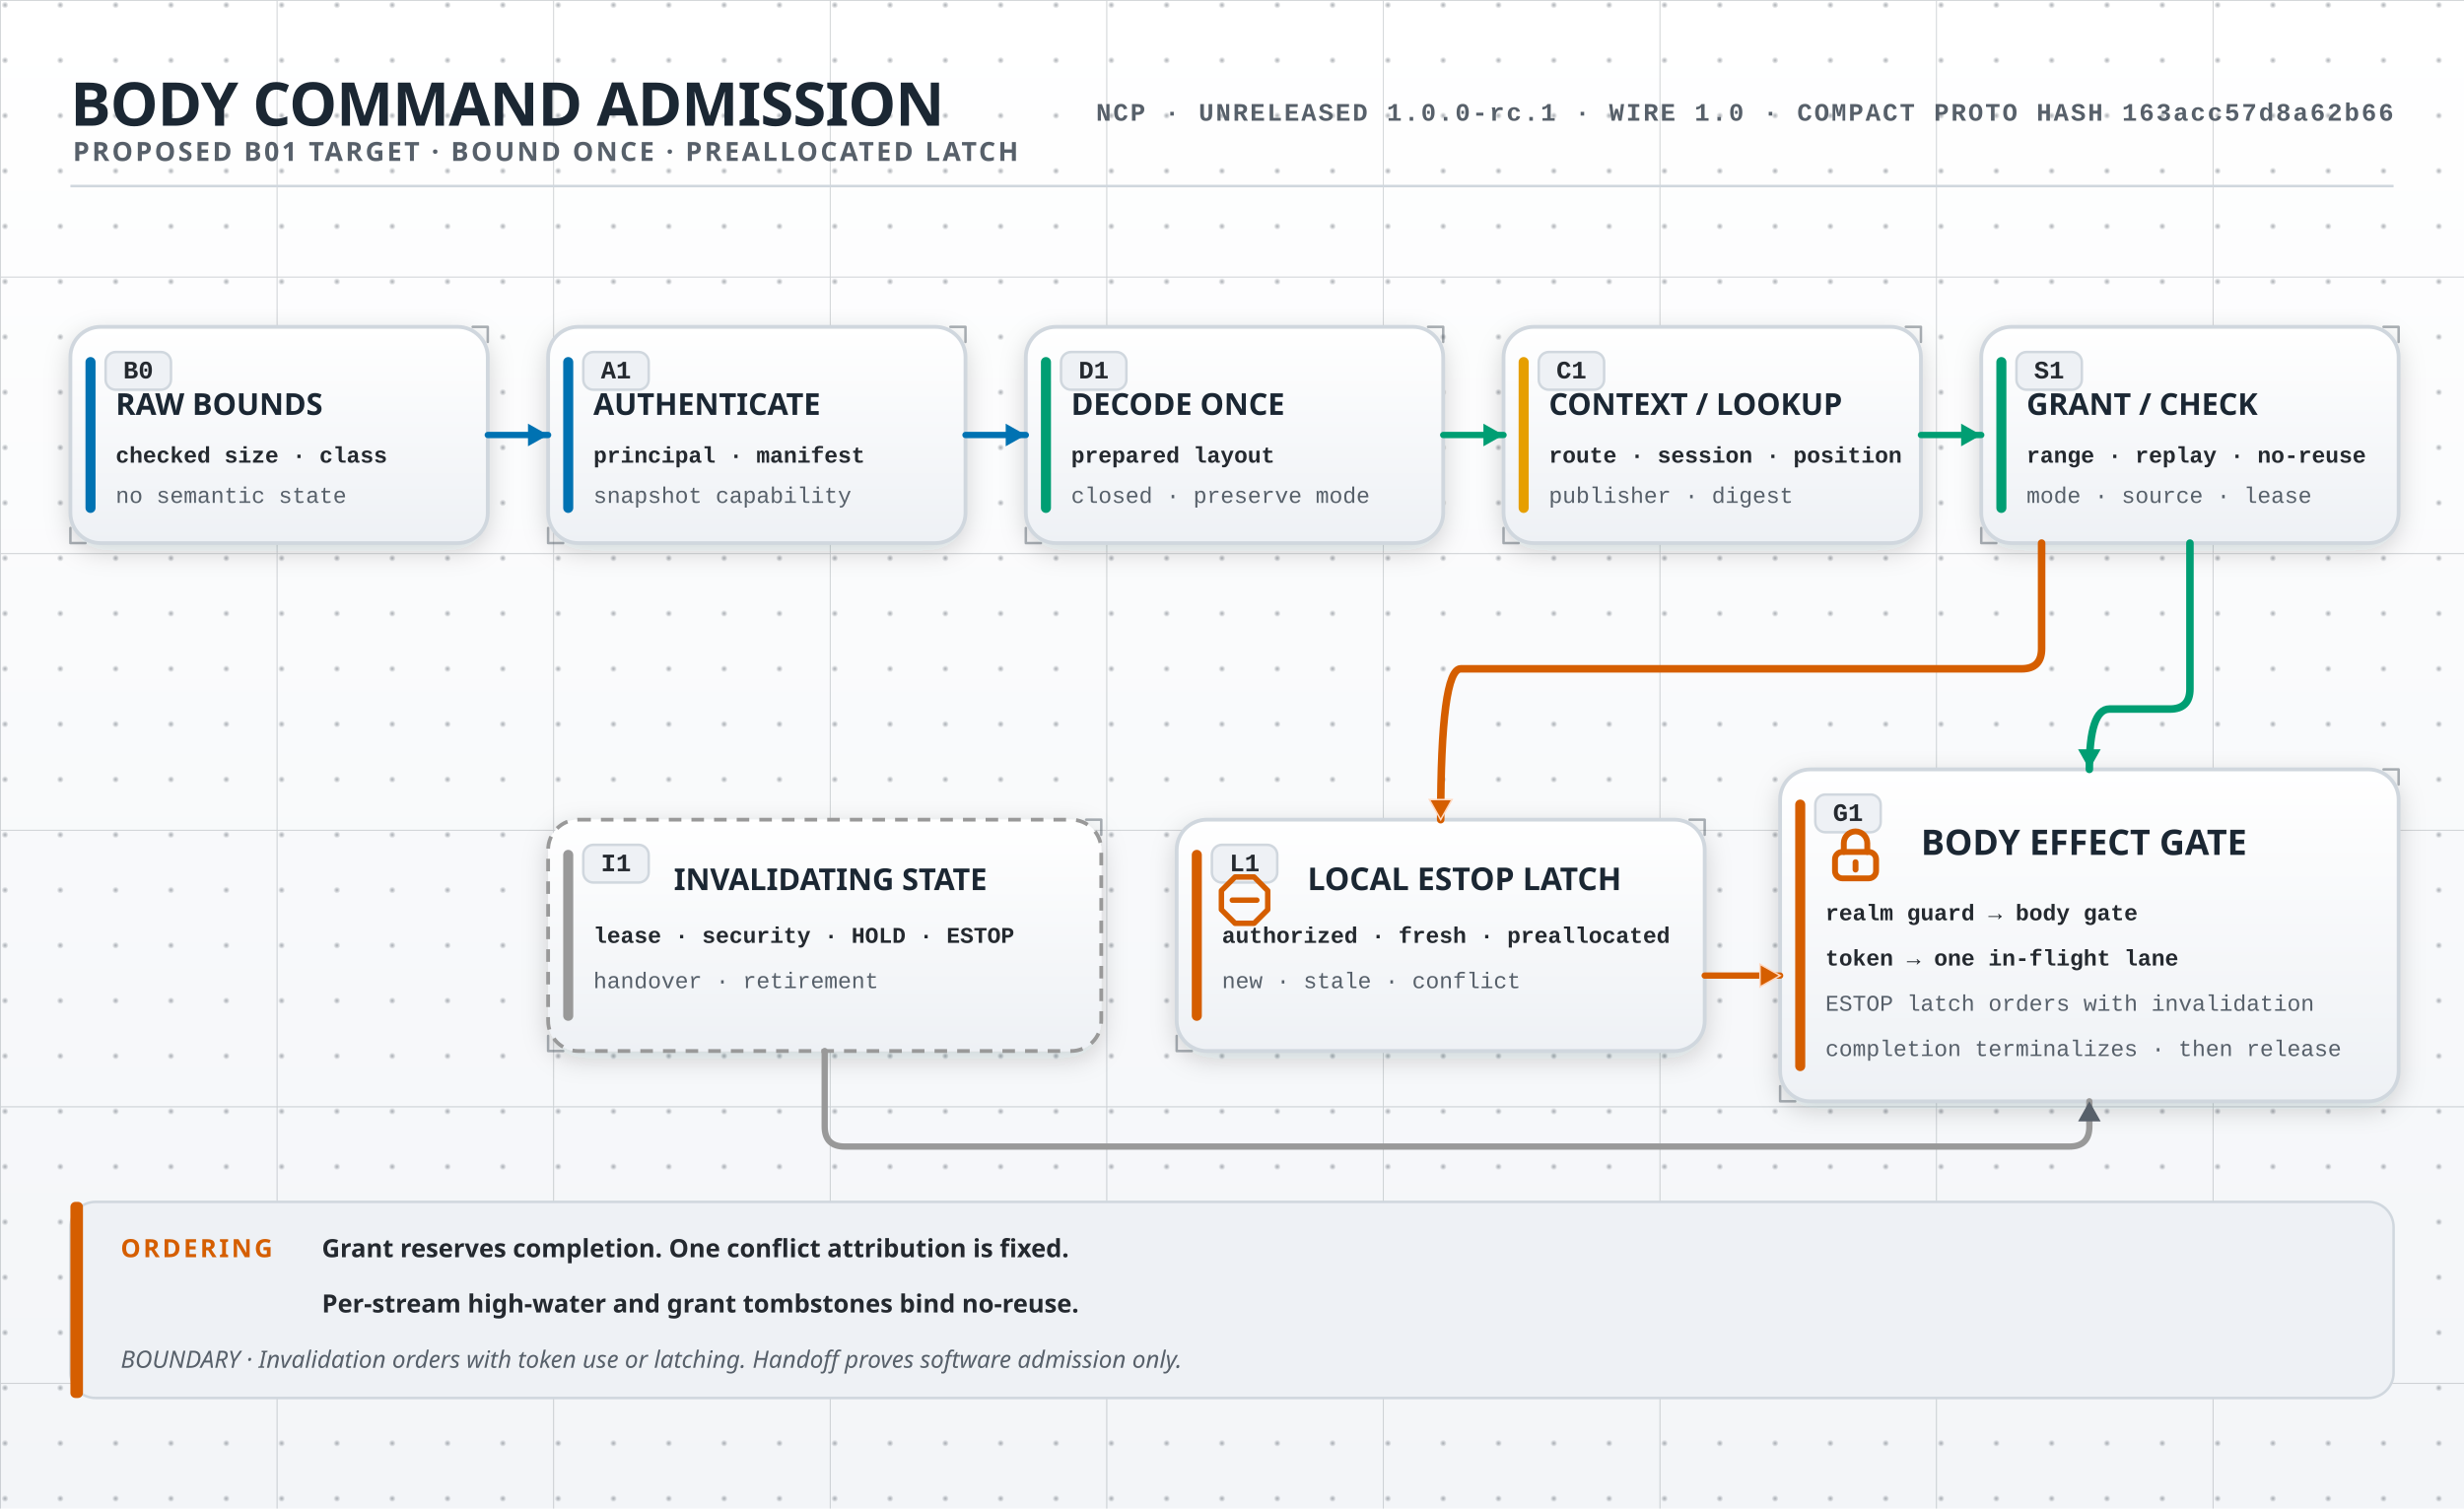
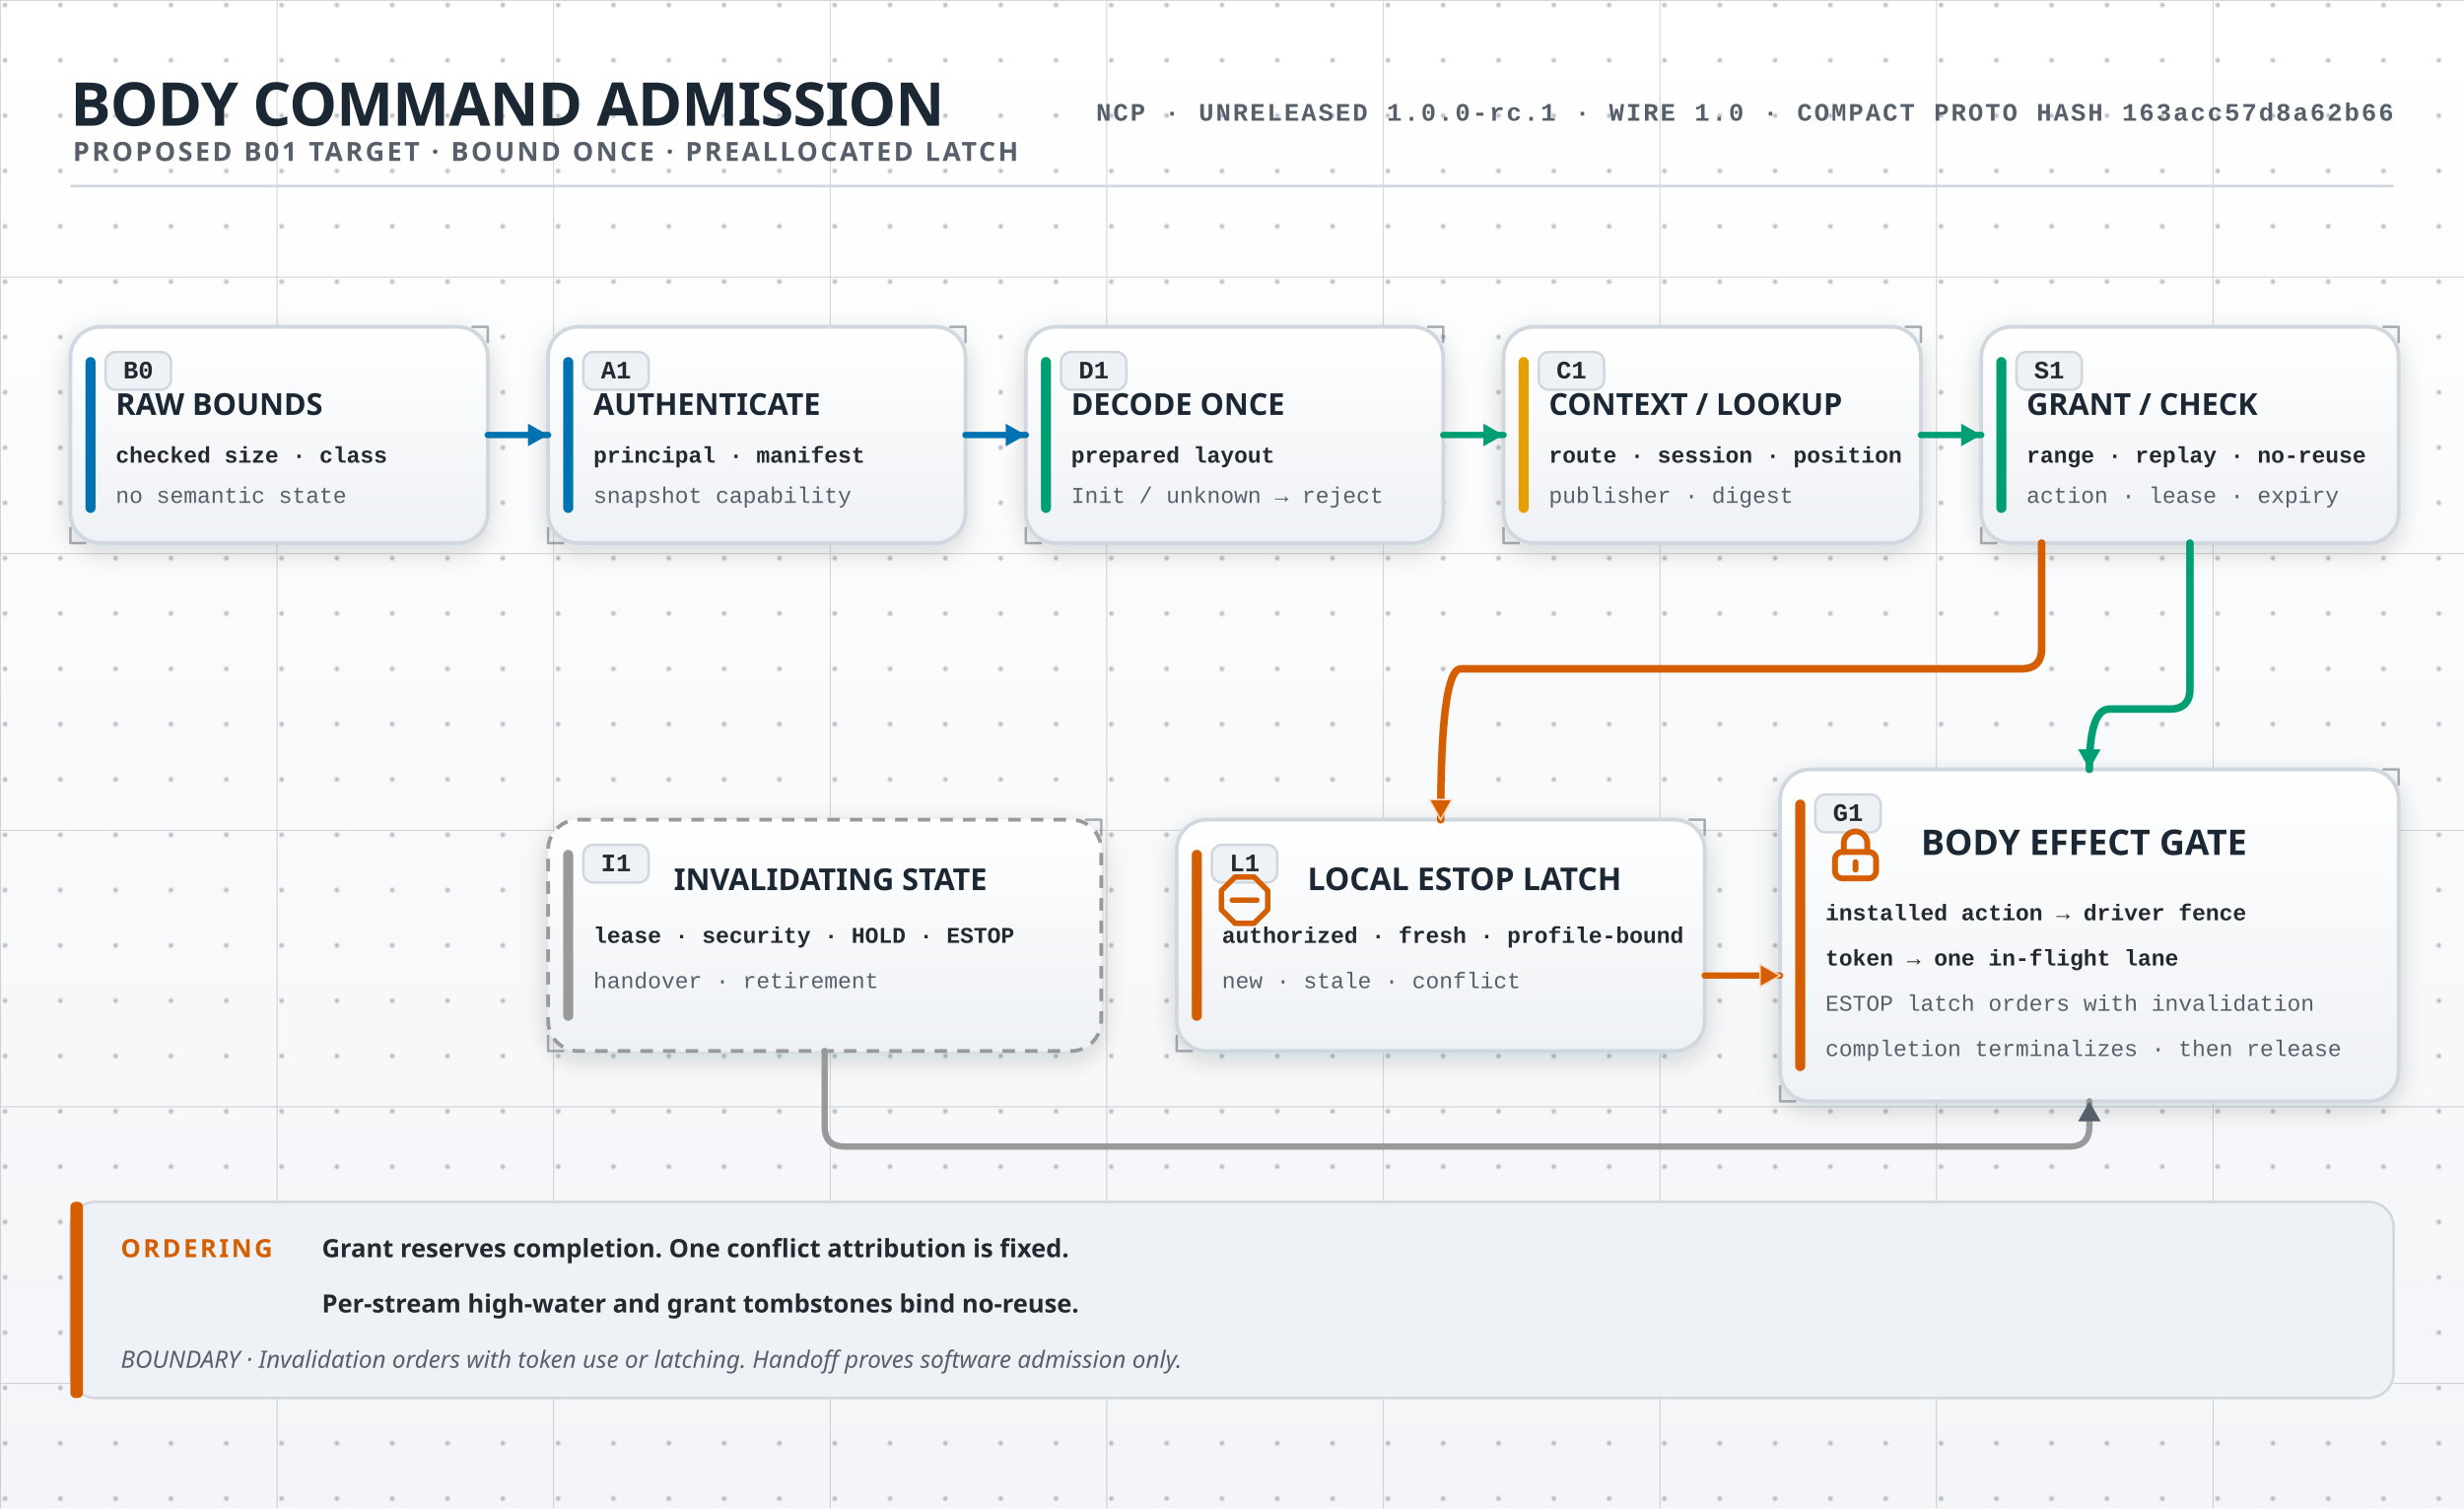
<svg xmlns="http://www.w3.org/2000/svg" width="980" height="600" viewBox="0 0 980 600" font-family="-apple-system, BlinkMacSystemFont, 'Segoe UI', 'Noto Sans', Helvetica, Arial, sans-serif" role="img" aria-labelledby="ncp-admission-title ncp-admission-desc">
  <defs>
    <linearGradient id="pageBg" x1="0" y1="0" x2="0" y2="1">
      <stop offset="0" stop-color="#ffffff" />
      <stop offset="1" stop-color="#f3f5f8" />
    </linearGradient>
    <linearGradient id="surface" x1="0" y1="0" x2="0" y2="1">
      <stop offset="0" stop-color="#ffffff" />
      <stop offset="1" stop-color="#eef1f5" />
    </linearGradient>
    <linearGradient id="busAction" x1="0" y1="0" x2="1" y2="0">
      <stop offset="0" stop-color="#D55E00" stop-opacity="1" />
      <stop offset="0.5" stop-color="#D55E00" stop-opacity="1" />
      <stop offset="1" stop-color="#b94f00" stop-opacity="1" />
    </linearGradient>
    <linearGradient id="contractHero" x1="0" y1="0" x2="1" y2="1">
      <stop offset="0" stop-color="#6D28D9" />
      <stop offset="1" stop-color="#5b21b6" />
    </linearGradient>
    <radialGradient id="gridDot" cx="0.5" cy="0.5" r="0.5">
      <stop offset="0" stop-color="#57606a" stop-opacity="0.5" />
      <stop offset="1" stop-color="#57606a" stop-opacity="0" />
    </radialGradient>
    <pattern id="grid" width="22" height="22" patternUnits="userSpaceOnUse">
      <circle cx="2" cy="2" r="1.4" fill="url(#gridDot)" />
    </pattern>
    <pattern id="gridMajor" width="110" height="110" patternUnits="userSpaceOnUse">
      <path d="M110 0H0V110" fill="none" stroke="#57606a" stroke-width="0.75" stroke-opacity="0.26" />
    </pattern>
    <filter id="soft" x="-40%" y="-40%" width="180%" height="180%" color-interpolation-filters="sRGB">
      <feDropShadow dx="0" dy="3" stdDeviation="5" flood-color="#1b2733" flood-opacity="0.18" />
    </filter>
    <filter id="halo" x="-60%" y="-60%" width="220%" height="220%" color-interpolation-filters="sRGB">
      <feGaussianBlur stdDeviation="3" />
    </filter>
    <filter id="glow" x="-90%" y="-90%" width="280%" height="280%" color-interpolation-filters="sRGB">
      <feGaussianBlur in="SourceAlpha" stdDeviation="3.4" result="b" />
      <feFlood flood-color="#D55E00" flood-opacity="0.4" />
      <feComposite in2="b" operator="in" result="g" />
      <feMerge>
        <feMergeNode in="g" />
        <feMergeNode in="SourceGraphic" />
      </feMerge>
    </filter>
    <marker id="arrowAction" markerUnits="userSpaceOnUse" markerWidth="12" markerHeight="12" refX="9" refY="5.5" orient="auto">
      <path d="M1,1 L9,5.5 L1,10 Z" fill="#D55E00" />
    </marker>
    <marker id="arrowControl" markerUnits="userSpaceOnUse" markerWidth="12" markerHeight="12" refX="9" refY="5.5" orient="auto">
      <path d="M1,1 L9,5.5 L1,10 Z" fill="#0072B2" />
    </marker>
    <marker id="replyControl" markerUnits="userSpaceOnUse" markerWidth="12" markerHeight="12" refX="9" refY="5.5" orient="auto">
      <path d="M2,1.5 L9,5.5 L2,9.5" fill="none" stroke="#0072B2" stroke-width="1.7" stroke-linecap="round" stroke-linejoin="round" />
    </marker>
    <marker id="arrowPercep" markerUnits="userSpaceOnUse" markerWidth="12" markerHeight="12" refX="9" refY="5.5" orient="auto">
      <path d="M1,1 L9,5.5 L1,10 Z" fill="#56B4E9" />
    </marker>
    <marker id="tapObserve" markerUnits="userSpaceOnUse" markerWidth="10" markerHeight="10" refX="5" refY="5" orient="auto">
      <circle cx="5" cy="5" r="3.2" fill="none" stroke="#999999" stroke-width="1.5" />
    </marker>
    <marker id="arrowContract" markerUnits="userSpaceOnUse" markerWidth="12" markerHeight="12" refX="9" refY="5.5" orient="auto">
      <path d="M1,1 L9,5.5 L1,10 Z" fill="#6D28D9" />
    </marker>
    <marker id="submoduleArrow" markerUnits="userSpaceOnUse" markerWidth="12" markerHeight="12" refX="9" refY="5.5" orient="auto">
      <path d="M2,1.5 L9,5.5 L2,9.5" fill="none" stroke="#999999" stroke-width="1.7" stroke-linecap="round" stroke-linejoin="round" />
    </marker>
    <marker id="arrowActive" markerUnits="userSpaceOnUse" markerWidth="12" markerHeight="12" refX="9" refY="5.5" orient="auto">
      <path d="M1,1 L9,5.5 L1,10 Z" fill="#009E73" />
    </marker>
    <marker id="arrowEstop" markerUnits="userSpaceOnUse" markerWidth="12" markerHeight="12" refX="9" refY="5.5" orient="auto">
      <path d="M1,1 L9,5.5 L1,10 Z" fill="#D55E00" stroke="#ffd9c2" stroke-width="0.6" />
    </marker>
    <marker id="arrowHold" markerUnits="userSpaceOnUse" markerWidth="12" markerHeight="12" refX="9" refY="5.5" orient="auto">
      <path d="M1,1 L9,5.5 L1,10 Z" fill="#E69F00" />
    </marker>
    <marker id="arrowMut" markerUnits="userSpaceOnUse" markerWidth="12" markerHeight="12" refX="9" refY="5.5" orient="auto">
      <path d="M1,1 L9,5.5 L1,10 Z" fill="#57606a" />
    </marker>
    <marker id="arrowConfig" markerUnits="userSpaceOnUse" markerWidth="12" markerHeight="12" refX="9" refY="5.5" orient="auto">
      <path d="M1,1 L9,5.5 L1,10 Z" fill="#CC79A7" />
    </marker>
    <filter id="glowContract" x="-90%" y="-90%" width="280%" height="280%" color-interpolation-filters="sRGB">
      <feGaussianBlur in="SourceAlpha" stdDeviation="3.4" result="b" />
      <feFlood flood-color="#6D28D9" flood-opacity="0.4" />
      <feComposite in2="b" operator="in" result="g" />
      <feMerge>
        <feMergeNode in="g" />
        <feMergeNode in="SourceGraphic" />
      </feMerge>
    </filter>
    <filter id="glowActive" x="-90%" y="-90%" width="280%" height="280%" color-interpolation-filters="sRGB">
      <feGaussianBlur in="SourceAlpha" stdDeviation="3.4" result="b" />
      <feFlood flood-color="#009E73" flood-opacity="0.4" />
      <feComposite in2="b" operator="in" result="g" />
      <feMerge>
        <feMergeNode in="g" />
        <feMergeNode in="SourceGraphic" />
      </feMerge>
    </filter>
  </defs>
  <rect x="0" y="0" width="980" height="600" rx="0" fill="url(#pageBg)" />
  <rect x="0" y="0" width="980" height="600" rx="0" fill="url(#gridMajor)" />
  <rect x="0" y="0" width="980" height="600" rx="0" fill="url(#grid)" />
  <text x="28" y="50" font-family="-apple-system, BlinkMacSystemFont, 'Segoe UI', 'Noto Sans', Helvetica, Arial, sans-serif" font-size="24" font-weight="800" font-style="normal" fill="#1b2733" text-anchor="start" letter-spacing="-0.3" text-rendering="geometricPrecision">BODY COMMAND ADMISSION</text>
  <text x="29" y="64" font-family="-apple-system, BlinkMacSystemFont, 'Segoe UI', 'Noto Sans', Helvetica, Arial, sans-serif" font-size="10.5" font-weight="600" font-style="normal" fill="#57606a" text-anchor="start" letter-spacing="1.0" text-rendering="geometricPrecision">PROPOSED B01 TARGET · BOUND ONCE · PREALLOCATED LATCH</text>
  <line x1="28" y1="74" x2="952" y2="74" stroke="#d0d7de" stroke-width="1" stroke-linecap="butt" />
  <text x="952" y="48" font-family="ui-monospace, SFMono-Regular, 'SF Mono', Menlo, Consolas, 'Liberation Mono', monospace" font-size="10" font-weight="600" font-style="normal" fill="#57606a" text-anchor="end" letter-spacing="0.8" text-rendering="geometricPrecision">NCP · UNRELEASED 1.0.0-rc.1 · WIRE 1.0 · COMPACT PROTO HASH 163acc57d8a62b66</text>
  <rect x="28" y="130" width="166" height="86" rx="12" fill="url(#surface)" filter="url(#soft)" />
  <rect x="28" y="130" width="166" height="86" rx="12" fill="none" stroke="#d0d7de" stroke-width="1.5" />
  <rect x="34" y="142" width="4" height="62" rx="2" fill="#0072B2" />
  <path d="M188,130 L194,130 L194,136" fill="none" stroke="#57606a" stroke-width="1" stroke-linecap="round" stroke-linejoin="round" stroke-opacity="0.5" />
  <path d="M28,210 L28,216 L34,216" fill="none" stroke="#57606a" stroke-width="1" stroke-linecap="round" stroke-linejoin="round" stroke-opacity="0.5" />
  <rect x="42" y="140" width="26" height="15" rx="4" fill="#eef1f5" stroke="#d0d7de" stroke-width="1" />
  <text x="55" y="150.5" font-family="ui-monospace, SFMono-Regular, 'SF Mono', Menlo, Consolas, 'Liberation Mono', monospace" font-size="10" font-weight="700" font-style="normal" fill="#24292f" text-anchor="middle" text-rendering="geometricPrecision">B0</text>
  <text x="46" y="165" font-family="-apple-system, BlinkMacSystemFont, 'Segoe UI', 'Noto Sans', Helvetica, Arial, sans-serif" font-size="12" font-weight="700" font-style="normal" fill="#1b2733" text-anchor="start" text-rendering="geometricPrecision">RAW BOUNDS</text>
  <text x="46" y="184" font-family="ui-monospace, SFMono-Regular, 'SF Mono', Menlo, Consolas, 'Liberation Mono', monospace" font-size="9" font-weight="600" font-style="normal" fill="#24292f" text-anchor="start" text-rendering="geometricPrecision">checked size · class</text>
  <text x="46" y="200" font-family="ui-monospace, SFMono-Regular, 'SF Mono', Menlo, Consolas, 'Liberation Mono', monospace" font-size="9" font-weight="500" font-style="normal" fill="#57606a" text-anchor="start" text-rendering="geometricPrecision">no semantic state</text>
  <rect x="218" y="130" width="166" height="86" rx="12" fill="url(#surface)" filter="url(#soft)" />
  <rect x="218" y="130" width="166" height="86" rx="12" fill="none" stroke="#d0d7de" stroke-width="1.5" />
  <rect x="224" y="142" width="4" height="62" rx="2" fill="#0072B2" />
  <path d="M378,130 L384,130 L384,136" fill="none" stroke="#57606a" stroke-width="1" stroke-linecap="round" stroke-linejoin="round" stroke-opacity="0.5" />
  <path d="M218,210 L218,216 L224,216" fill="none" stroke="#57606a" stroke-width="1" stroke-linecap="round" stroke-linejoin="round" stroke-opacity="0.5" />
  <rect x="232" y="140" width="26" height="15" rx="4" fill="#eef1f5" stroke="#d0d7de" stroke-width="1" />
  <text x="245" y="150.5" font-family="ui-monospace, SFMono-Regular, 'SF Mono', Menlo, Consolas, 'Liberation Mono', monospace" font-size="10" font-weight="700" font-style="normal" fill="#24292f" text-anchor="middle" text-rendering="geometricPrecision">A1</text>
  <text x="236" y="165" font-family="-apple-system, BlinkMacSystemFont, 'Segoe UI', 'Noto Sans', Helvetica, Arial, sans-serif" font-size="12" font-weight="700" font-style="normal" fill="#1b2733" text-anchor="start" text-rendering="geometricPrecision">AUTHENTICATE</text>
  <text x="236" y="184" font-family="ui-monospace, SFMono-Regular, 'SF Mono', Menlo, Consolas, 'Liberation Mono', monospace" font-size="9" font-weight="600" font-style="normal" fill="#24292f" text-anchor="start" text-rendering="geometricPrecision">principal · manifest</text>
  <text x="236" y="200" font-family="ui-monospace, SFMono-Regular, 'SF Mono', Menlo, Consolas, 'Liberation Mono', monospace" font-size="9" font-weight="500" font-style="normal" fill="#57606a" text-anchor="start" text-rendering="geometricPrecision">snapshot capability</text>
  <rect x="408" y="130" width="166" height="86" rx="12" fill="url(#surface)" filter="url(#soft)" />
  <rect x="408" y="130" width="166" height="86" rx="12" fill="none" stroke="#d0d7de" stroke-width="1.5" />
  <rect x="414" y="142" width="4" height="62" rx="2" fill="#009E73" />
  <path d="M568,130 L574,130 L574,136" fill="none" stroke="#57606a" stroke-width="1" stroke-linecap="round" stroke-linejoin="round" stroke-opacity="0.5" />
  <path d="M408,210 L408,216 L414,216" fill="none" stroke="#57606a" stroke-width="1" stroke-linecap="round" stroke-linejoin="round" stroke-opacity="0.5" />
  <rect x="422" y="140" width="26" height="15" rx="4" fill="#eef1f5" stroke="#d0d7de" stroke-width="1" />
  <text x="435" y="150.5" font-family="ui-monospace, SFMono-Regular, 'SF Mono', Menlo, Consolas, 'Liberation Mono', monospace" font-size="10" font-weight="700" font-style="normal" fill="#24292f" text-anchor="middle" text-rendering="geometricPrecision">D1</text>
  <text x="426" y="165" font-family="-apple-system, BlinkMacSystemFont, 'Segoe UI', 'Noto Sans', Helvetica, Arial, sans-serif" font-size="12" font-weight="700" font-style="normal" fill="#1b2733" text-anchor="start" text-rendering="geometricPrecision">DECODE ONCE</text>
  <text x="426" y="184" font-family="ui-monospace, SFMono-Regular, 'SF Mono', Menlo, Consolas, 'Liberation Mono', monospace" font-size="9" font-weight="600" font-style="normal" fill="#24292f" text-anchor="start" text-rendering="geometricPrecision">prepared layout</text>
-   <text x="426" y="200" font-family="ui-monospace, SFMono-Regular, 'SF Mono', Menlo, Consolas, 'Liberation Mono', monospace" font-size="9" font-weight="500" font-style="normal" fill="#57606a" text-anchor="start" text-rendering="geometricPrecision">closed · preserve mode</text>
+   <text x="426" y="200" font-family="ui-monospace, SFMono-Regular, 'SF Mono', Menlo, Consolas, 'Liberation Mono', monospace" font-size="9" font-weight="500" font-style="normal" fill="#57606a" text-anchor="start" text-rendering="geometricPrecision">Init / unknown → reject</text>
  <rect x="598" y="130" width="166" height="86" rx="12" fill="url(#surface)" filter="url(#soft)" />
  <rect x="598" y="130" width="166" height="86" rx="12" fill="none" stroke="#d0d7de" stroke-width="1.5" />
  <rect x="604" y="142" width="4" height="62" rx="2" fill="#E69F00" />
  <path d="M758,130 L764,130 L764,136" fill="none" stroke="#57606a" stroke-width="1" stroke-linecap="round" stroke-linejoin="round" stroke-opacity="0.5" />
  <path d="M598,210 L598,216 L604,216" fill="none" stroke="#57606a" stroke-width="1" stroke-linecap="round" stroke-linejoin="round" stroke-opacity="0.5" />
  <rect x="612" y="140" width="26" height="15" rx="4" fill="#eef1f5" stroke="#d0d7de" stroke-width="1" />
  <text x="625" y="150.5" font-family="ui-monospace, SFMono-Regular, 'SF Mono', Menlo, Consolas, 'Liberation Mono', monospace" font-size="10" font-weight="700" font-style="normal" fill="#24292f" text-anchor="middle" text-rendering="geometricPrecision">C1</text>
  <text x="616" y="165" font-family="-apple-system, BlinkMacSystemFont, 'Segoe UI', 'Noto Sans', Helvetica, Arial, sans-serif" font-size="12" font-weight="700" font-style="normal" fill="#1b2733" text-anchor="start" text-rendering="geometricPrecision">CONTEXT / LOOKUP</text>
  <text x="616" y="184" font-family="ui-monospace, SFMono-Regular, 'SF Mono', Menlo, Consolas, 'Liberation Mono', monospace" font-size="9" font-weight="600" font-style="normal" fill="#24292f" text-anchor="start" text-rendering="geometricPrecision">route · session · position</text>
  <text x="616" y="200" font-family="ui-monospace, SFMono-Regular, 'SF Mono', Menlo, Consolas, 'Liberation Mono', monospace" font-size="9" font-weight="500" font-style="normal" fill="#57606a" text-anchor="start" text-rendering="geometricPrecision">publisher · digest</text>
  <rect x="788" y="130" width="166" height="86" rx="12" fill="url(#surface)" filter="url(#soft)" />
  <rect x="788" y="130" width="166" height="86" rx="12" fill="none" stroke="#d0d7de" stroke-width="1.5" />
  <rect x="794" y="142" width="4" height="62" rx="2" fill="#009E73" />
  <path d="M948,130 L954,130 L954,136" fill="none" stroke="#57606a" stroke-width="1" stroke-linecap="round" stroke-linejoin="round" stroke-opacity="0.5" />
  <path d="M788,210 L788,216 L794,216" fill="none" stroke="#57606a" stroke-width="1" stroke-linecap="round" stroke-linejoin="round" stroke-opacity="0.5" />
  <rect x="802" y="140" width="26" height="15" rx="4" fill="#eef1f5" stroke="#d0d7de" stroke-width="1" />
  <text x="815" y="150.5" font-family="ui-monospace, SFMono-Regular, 'SF Mono', Menlo, Consolas, 'Liberation Mono', monospace" font-size="10" font-weight="700" font-style="normal" fill="#24292f" text-anchor="middle" text-rendering="geometricPrecision">S1</text>
  <text x="806" y="165" font-family="-apple-system, BlinkMacSystemFont, 'Segoe UI', 'Noto Sans', Helvetica, Arial, sans-serif" font-size="12" font-weight="700" font-style="normal" fill="#1b2733" text-anchor="start" text-rendering="geometricPrecision">GRANT / CHECK</text>
  <text x="806" y="184" font-family="ui-monospace, SFMono-Regular, 'SF Mono', Menlo, Consolas, 'Liberation Mono', monospace" font-size="9" font-weight="600" font-style="normal" fill="#24292f" text-anchor="start" text-rendering="geometricPrecision">range · replay · no-reuse</text>
-   <text x="806" y="200" font-family="ui-monospace, SFMono-Regular, 'SF Mono', Menlo, Consolas, 'Liberation Mono', monospace" font-size="9" font-weight="500" font-style="normal" fill="#57606a" text-anchor="start" text-rendering="geometricPrecision">mode · source · lease</text>
+   <text x="806" y="200" font-family="ui-monospace, SFMono-Regular, 'SF Mono', Menlo, Consolas, 'Liberation Mono', monospace" font-size="9" font-weight="500" font-style="normal" fill="#57606a" text-anchor="start" text-rendering="geometricPrecision">action · lease · expiry</text>
  <line x1="194" y1="173" x2="218" y2="173" stroke="#0072B2" stroke-width="2.5" stroke-linecap="round" marker-end="url(#arrowControl)" />
  <line x1="384" y1="173" x2="408" y2="173" stroke="#0072B2" stroke-width="2.5" stroke-linecap="round" marker-end="url(#arrowControl)" />
  <line x1="574" y1="173" x2="598" y2="173" stroke="#009E73" stroke-width="2.5" stroke-linecap="round" marker-end="url(#arrowActive)" />
  <line x1="764" y1="173" x2="788" y2="173" stroke="#009E73" stroke-width="2.5" stroke-linecap="round" marker-end="url(#arrowActive)" />
  <rect x="218" y="326" width="220" height="92" rx="12" fill="url(#surface)" filter="url(#soft)" />
  <rect x="218" y="326" width="220" height="92" rx="12" fill="none" stroke="#999999" stroke-width="1.5" stroke-dasharray="5 4" fill-opacity="0.7" />
  <rect x="224" y="338" width="4" height="68" rx="2" fill="#999999" />
  <path d="M432,326 L438,326 L438,332" fill="none" stroke="#57606a" stroke-width="1" stroke-linecap="round" stroke-linejoin="round" stroke-opacity="0.5" />
  <path d="M218,412 L218,418 L224,418" fill="none" stroke="#57606a" stroke-width="1" stroke-linecap="round" stroke-linejoin="round" stroke-opacity="0.5" />
  <rect x="232" y="336" width="26" height="15" rx="4" fill="#eef1f5" stroke="#d0d7de" stroke-width="1" />
  <text x="245" y="346.5" font-family="ui-monospace, SFMono-Regular, 'SF Mono', Menlo, Consolas, 'Liberation Mono', monospace" font-size="10" font-weight="700" font-style="normal" fill="#24292f" text-anchor="middle" text-rendering="geometricPrecision">I1</text>
  <text x="268" y="354" font-family="-apple-system, BlinkMacSystemFont, 'Segoe UI', 'Noto Sans', Helvetica, Arial, sans-serif" font-size="12" font-weight="700" font-style="normal" fill="#1b2733" text-anchor="start" text-rendering="geometricPrecision">INVALIDATING STATE</text>
  <text x="236" y="375" font-family="ui-monospace, SFMono-Regular, 'SF Mono', Menlo, Consolas, 'Liberation Mono', monospace" font-size="9" font-weight="600" font-style="normal" fill="#24292f" text-anchor="start" text-rendering="geometricPrecision">lease · security · HOLD · ESTOP</text>
  <text x="236" y="393" font-family="ui-monospace, SFMono-Regular, 'SF Mono', Menlo, Consolas, 'Liberation Mono', monospace" font-size="9" font-weight="500" font-style="normal" fill="#57606a" text-anchor="start" text-rendering="geometricPrecision">handover · retirement</text>
  <rect x="468" y="326" width="210" height="92" rx="12" fill="url(#surface)" filter="url(#soft)" />
  <rect x="468" y="326" width="210" height="92" rx="12" fill="none" stroke="#d0d7de" stroke-width="1.5" />
  <rect x="474" y="338" width="4" height="68" rx="2" fill="#D55E00" />
  <path d="M672,326 L678,326 L678,332" fill="none" stroke="#57606a" stroke-width="1" stroke-linecap="round" stroke-linejoin="round" stroke-opacity="0.5" />
  <path d="M468,412 L468,418 L474,418" fill="none" stroke="#57606a" stroke-width="1" stroke-linecap="round" stroke-linejoin="round" stroke-opacity="0.5" />
  <rect x="482" y="336" width="26" height="15" rx="4" fill="#eef1f5" stroke="#d0d7de" stroke-width="1" />
  <text x="495" y="346.5" font-family="ui-monospace, SFMono-Regular, 'SF Mono', Menlo, Consolas, 'Liberation Mono', monospace" font-size="10" font-weight="700" font-style="normal" fill="#24292f" text-anchor="middle" text-rendering="geometricPrecision">L1</text>
  <g transform="translate(482,345) scale(1.0833)" fill="none" stroke="#D55E00" stroke-width="2" stroke-linecap="round" stroke-linejoin="round">
    <path d="M8.5 3.5 H15.5 L20.5 8.5 V15.5 L15.5 20.5 H8.5 L3.5 15.5 V8.5 Z" />
    <path d="M7.5 12 H16.5" />
  </g>
  <text x="520" y="354" font-family="-apple-system, BlinkMacSystemFont, 'Segoe UI', 'Noto Sans', Helvetica, Arial, sans-serif" font-size="12.5" font-weight="800" font-style="normal" fill="#1b2733" text-anchor="start" text-rendering="geometricPrecision">LOCAL ESTOP LATCH</text>
-   <text x="486" y="375" font-family="ui-monospace, SFMono-Regular, 'SF Mono', Menlo, Consolas, 'Liberation Mono', monospace" font-size="9" font-weight="600" font-style="normal" fill="#24292f" text-anchor="start" text-rendering="geometricPrecision">authorized · fresh · preallocated</text>
+   <text x="486" y="375" font-family="ui-monospace, SFMono-Regular, 'SF Mono', Menlo, Consolas, 'Liberation Mono', monospace" font-size="9" font-weight="600" font-style="normal" fill="#24292f" text-anchor="start" text-rendering="geometricPrecision">authorized · fresh · profile-bound</text>
  <text x="486" y="393" font-family="ui-monospace, SFMono-Regular, 'SF Mono', Menlo, Consolas, 'Liberation Mono', monospace" font-size="9" font-weight="500" font-style="normal" fill="#57606a" text-anchor="start" text-rendering="geometricPrecision">new · stale · conflict</text>
  <path d="M812,216 L812,258 Q812,266 804,266 L581,266 Q573,266 573,326" fill="none" stroke="#D55E00" stroke-width="3" stroke-linecap="round" stroke-linejoin="round" marker-end="url(#arrowEstop)" />
  <rect x="708" y="306" width="246" height="132" rx="12" fill="url(#surface)" filter="url(#soft)" />
  <rect x="708" y="306" width="246" height="132" rx="12" fill="none" stroke="#d0d7de" stroke-width="1.5" />
  <rect x="714" y="318" width="4" height="108" rx="2" fill="#D55E00" />
  <path d="M948,306 L954,306 L954,312" fill="none" stroke="#57606a" stroke-width="1" stroke-linecap="round" stroke-linejoin="round" stroke-opacity="0.5" />
  <path d="M708,432 L708,438 L714,438" fill="none" stroke="#57606a" stroke-width="1" stroke-linecap="round" stroke-linejoin="round" stroke-opacity="0.5" />
  <rect x="722" y="316" width="26" height="15" rx="4" fill="#eef1f5" stroke="#d0d7de" stroke-width="1" />
  <text x="735" y="326.5" font-family="ui-monospace, SFMono-Regular, 'SF Mono', Menlo, Consolas, 'Liberation Mono', monospace" font-size="10" font-weight="700" font-style="normal" fill="#24292f" text-anchor="middle" text-rendering="geometricPrecision">G1</text>
  <g transform="translate(724,326) scale(1.1667)" fill="none" stroke="#D55E00" stroke-width="2" stroke-linecap="round" stroke-linejoin="round">
    <rect x="5" y="11" width="14" height="9" rx="2.5" />
    <path d="M8 11V8a4 4 0 0 1 8 0v3" />
    <path d="M12 14.5v2.5" />
  </g>
  <text x="764" y="340" font-family="-apple-system, BlinkMacSystemFont, 'Segoe UI', 'Noto Sans', Helvetica, Arial, sans-serif" font-size="14" font-weight="800" font-style="normal" fill="#1b2733" text-anchor="start" text-rendering="geometricPrecision">BODY EFFECT GATE</text>
-   <text x="726" y="366" font-family="ui-monospace, SFMono-Regular, 'SF Mono', Menlo, Consolas, 'Liberation Mono', monospace" font-size="9" font-weight="600" font-style="normal" fill="#24292f" text-anchor="start" text-rendering="geometricPrecision">realm guard → body gate</text>
+   <text x="726" y="366" font-family="ui-monospace, SFMono-Regular, 'SF Mono', Menlo, Consolas, 'Liberation Mono', monospace" font-size="9" font-weight="600" font-style="normal" fill="#24292f" text-anchor="start" text-rendering="geometricPrecision">installed action → driver fence</text>
  <text x="726" y="384" font-family="ui-monospace, SFMono-Regular, 'SF Mono', Menlo, Consolas, 'Liberation Mono', monospace" font-size="9" font-weight="600" font-style="normal" fill="#24292f" text-anchor="start" text-rendering="geometricPrecision">token → one in-flight lane</text>
  <text x="726" y="402" font-family="ui-monospace, SFMono-Regular, 'SF Mono', Menlo, Consolas, 'Liberation Mono', monospace" font-size="9" font-weight="500" font-style="normal" fill="#57606a" text-anchor="start" text-rendering="geometricPrecision">ESTOP latch orders with invalidation</text>
  <text x="726" y="420" font-family="ui-monospace, SFMono-Regular, 'SF Mono', Menlo, Consolas, 'Liberation Mono', monospace" font-size="9" font-weight="500" font-style="normal" fill="#57606a" text-anchor="start" text-rendering="geometricPrecision">completion terminalizes · then release</text>
  <path d="M871,216 L871,274 Q871,282 863,282 L839,282 Q831,282 831,306" fill="none" stroke="#009E73" stroke-width="3" stroke-linecap="round" stroke-linejoin="round" marker-end="url(#arrowActive)" />
  <path d="M328,418 L328,448 Q328,456 336,456 L823,456 Q831,456 831,448 L831,438" fill="none" stroke="#999999" stroke-width="2.5" stroke-linecap="round" stroke-linejoin="round" marker-end="url(#arrowMut)" />
  <line x1="678" y1="388" x2="708" y2="388" stroke="#D55E00" stroke-width="2.5" stroke-linecap="round" marker-end="url(#arrowEstop)" />
  <rect x="28" y="478" width="924" height="78" rx="10" fill="#eef1f5" stroke="#d0d7de" stroke-width="1" />
  <rect x="28" y="478" width="5" height="78" rx="2" fill="#D55E00" />
  <text x="48" y="500" font-family="-apple-system, BlinkMacSystemFont, 'Segoe UI', 'Noto Sans', Helvetica, Arial, sans-serif" font-size="10" font-weight="800" font-style="normal" fill="#D55E00" text-anchor="start" letter-spacing="1.0" text-rendering="geometricPrecision">ORDERING</text>
  <text x="128" y="500" font-family="-apple-system, BlinkMacSystemFont, 'Segoe UI', 'Noto Sans', Helvetica, Arial, sans-serif" font-size="10" font-weight="600" font-style="normal" fill="#24292f" text-anchor="start" text-rendering="geometricPrecision">Grant reserves completion. One conflict attribution is fixed.</text>
  <text x="128" y="522" font-family="-apple-system, BlinkMacSystemFont, 'Segoe UI', 'Noto Sans', Helvetica, Arial, sans-serif" font-size="10" font-weight="600" font-style="normal" fill="#24292f" text-anchor="start" text-rendering="geometricPrecision">Per-stream high-water and grant tombstones bind no-reuse.</text>
  <text x="48" y="544" font-family="-apple-system, BlinkMacSystemFont, 'Segoe UI', 'Noto Sans', Helvetica, Arial, sans-serif" font-size="9.5" font-weight="500" font-style="italic" fill="#57606a" text-anchor="start" text-rendering="geometricPrecision">BOUNDARY · Invalidation orders with token use or latching. Handoff proves software admission only.</text>
</svg>
